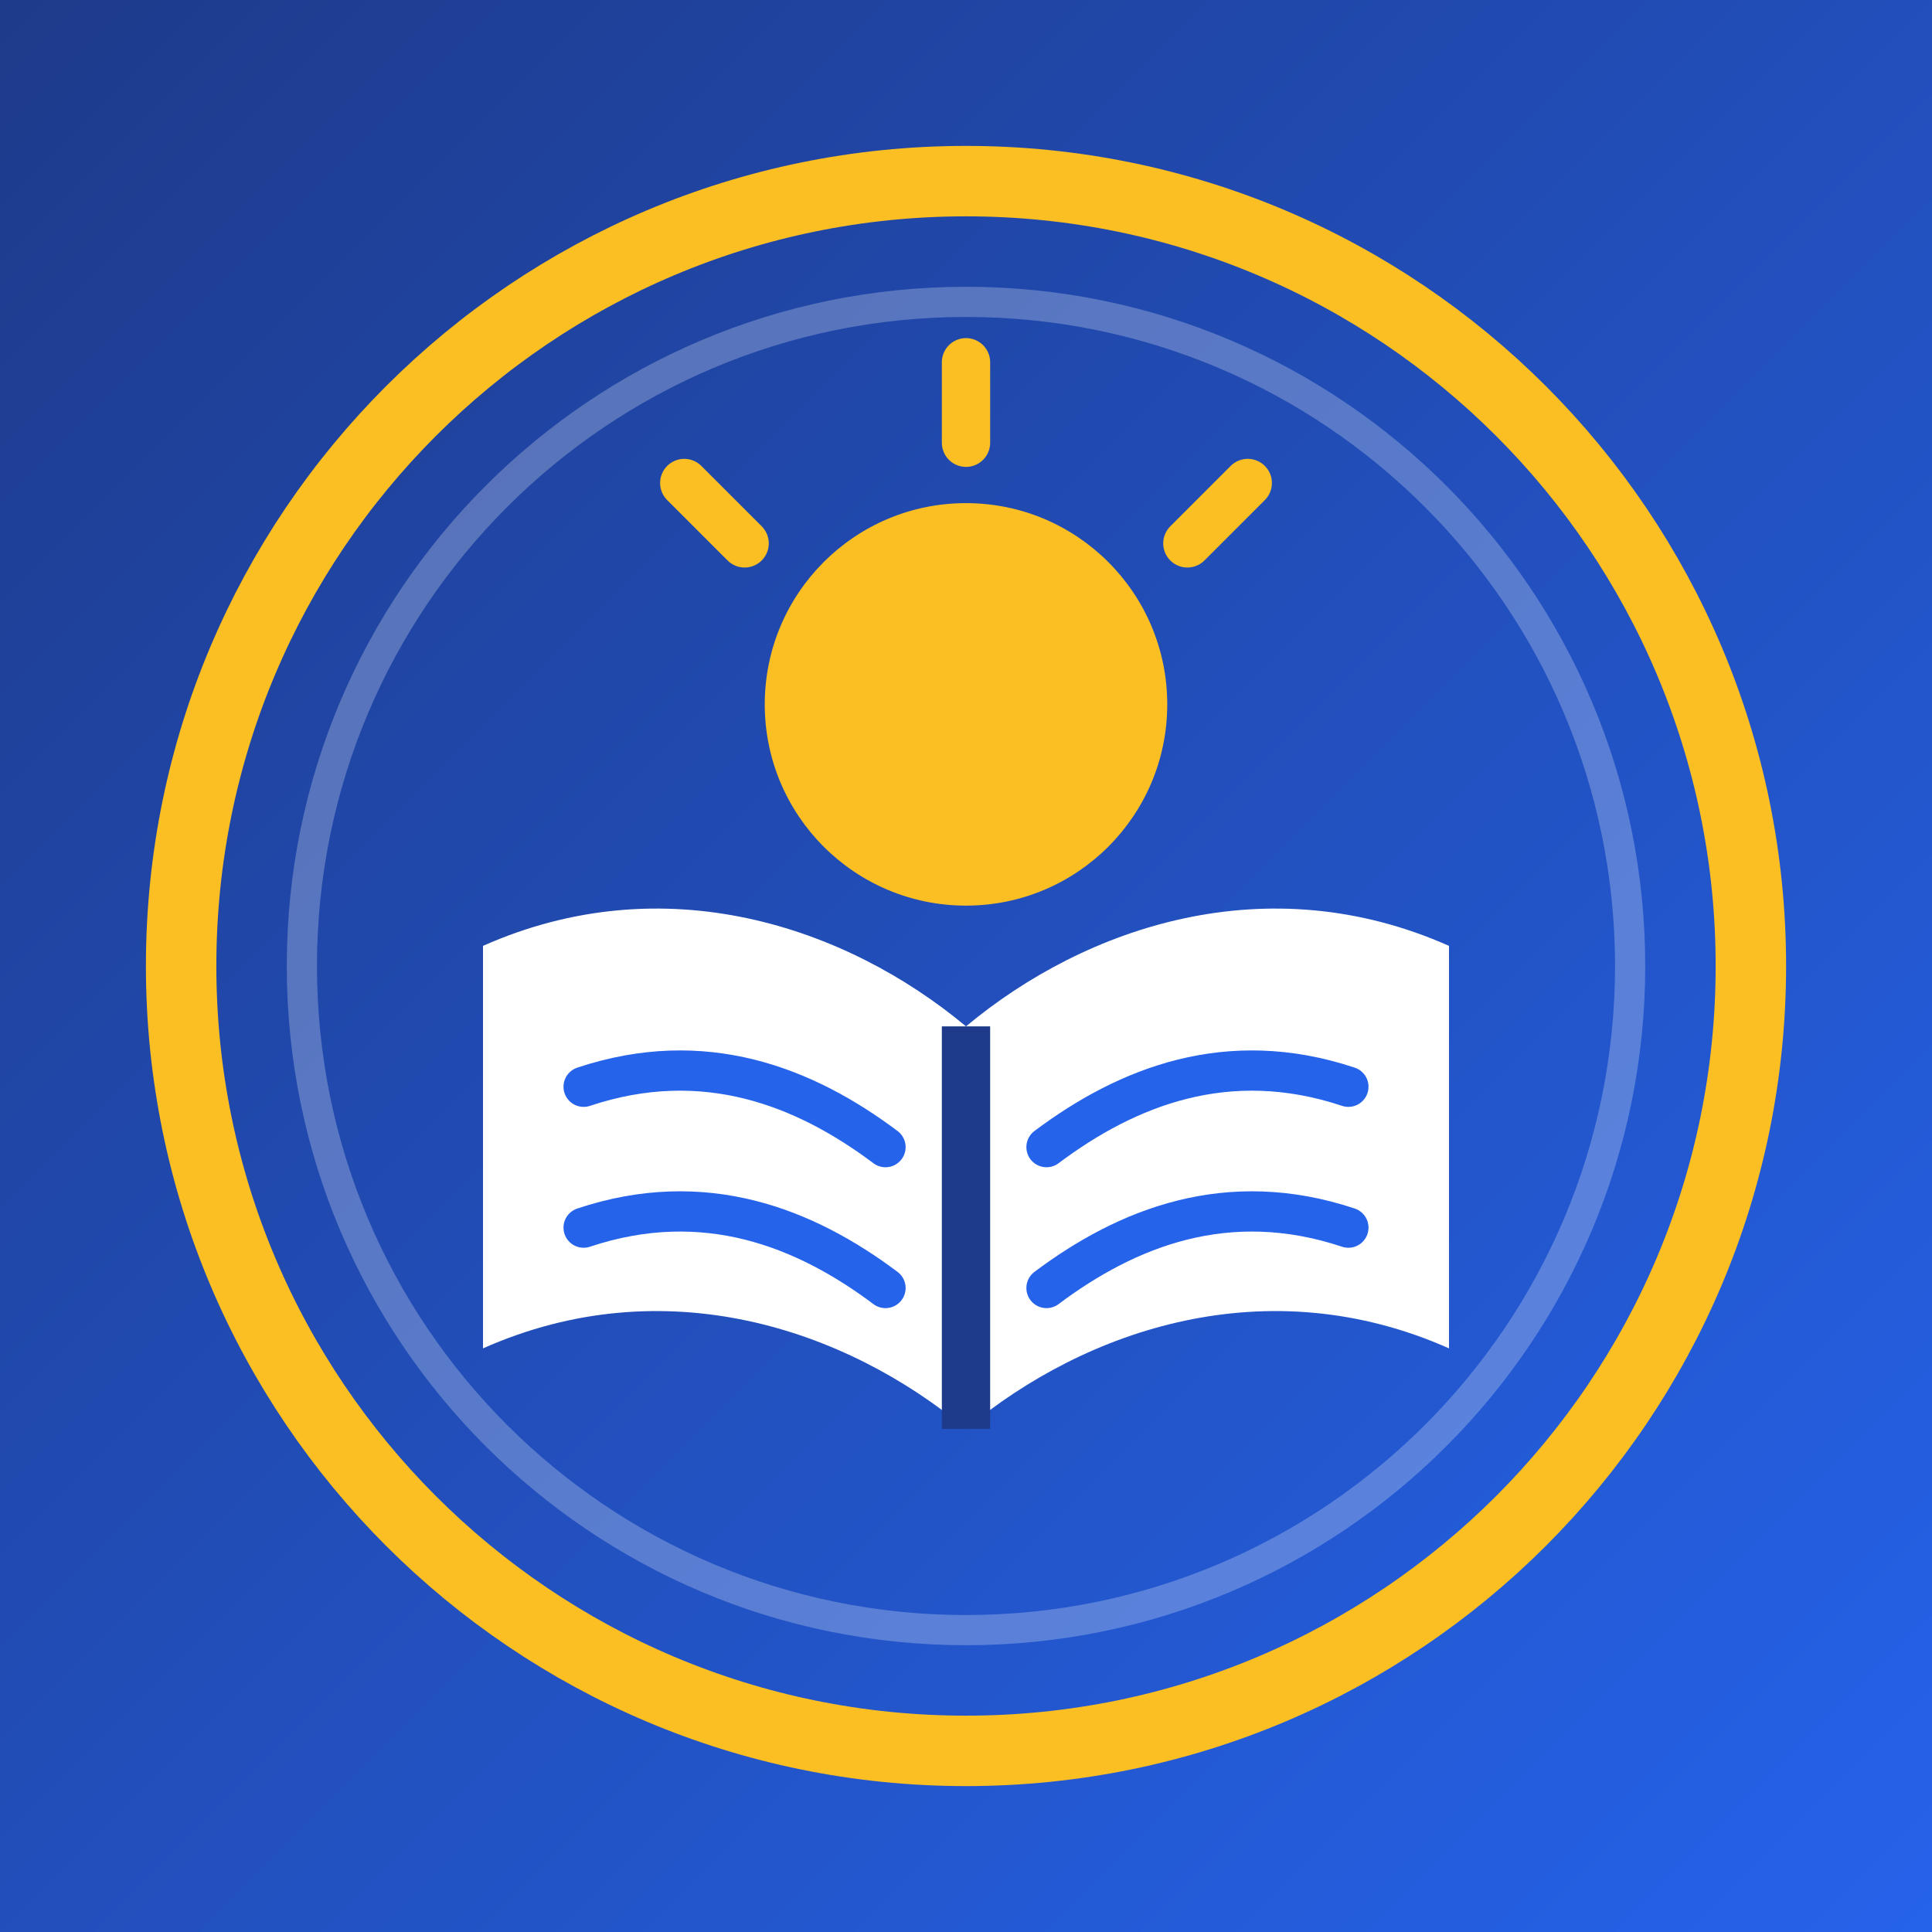
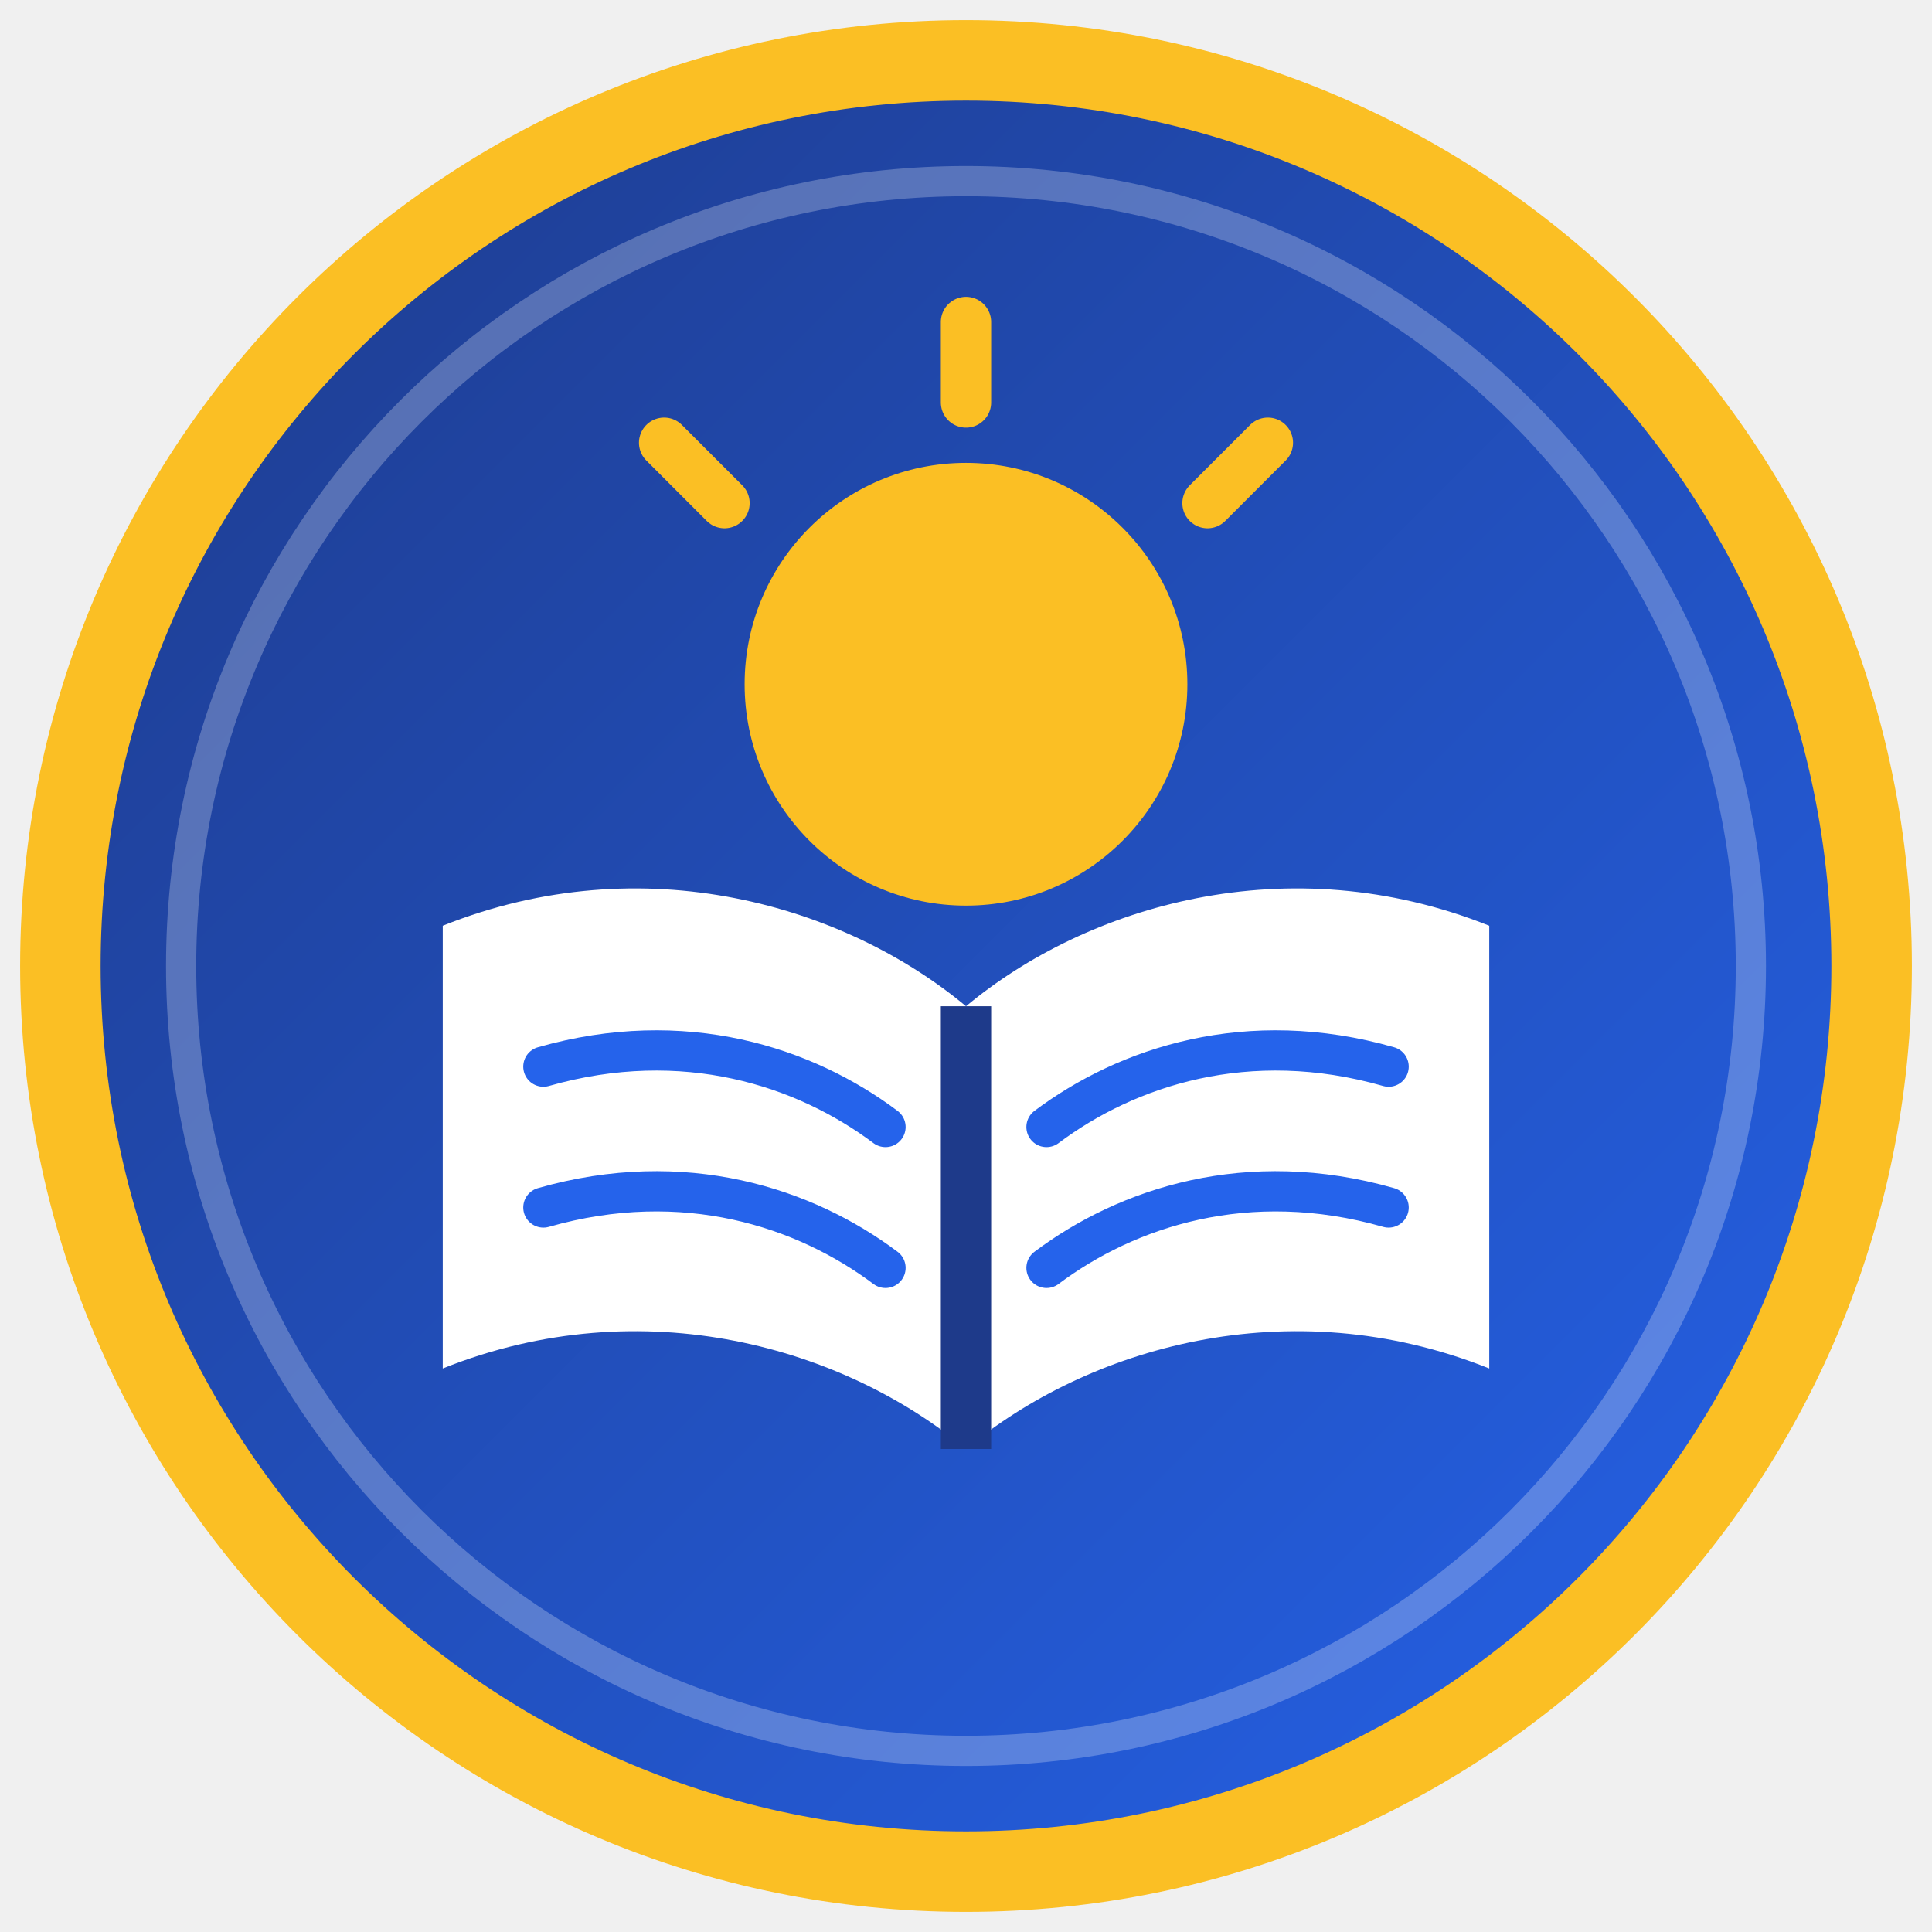
<svg xmlns="http://www.w3.org/2000/svg" viewBox="0 0 96 96">
  <defs>
    <linearGradient id="g1" x1="0" y1="0" x2="1" y2="1">
      <stop offset="0%" stop-color="#1e3a8a" />
      <stop offset="100%" stop-color="#2563eb" />
    </linearGradient>
  </defs>
-   <rect width="96" height="96" fill="url(#g1)" />
-   <circle cx="48" cy="48" r="39" fill="none" stroke="#fbbf24" stroke-width="3.5" />
-   <circle cx="48" cy="48" r="33" fill="none" stroke="#ffffff" stroke-opacity="0.25" stroke-width="1.5" />
-   <circle cx="48" cy="35" r="10" fill="#fbbf24" />
-   <path d="M48 18 V22 M34 24 L37 27 M62 24 L59 27" stroke="#fbbf24" stroke-width="2.4" stroke-linecap="round" />
-   <path d="M24 47 C33 43 42 46 48 51 C54 46 63 43 72 47 V67 C63 63 54 66 48 71 C42 66 33 63 24 67 Z" fill="#ffffff" />
-   <path d="M48 51 V71" stroke="#1e3a8a" stroke-width="2.4" />
-   <path d="M29 54 C35 52 40 54 44 57 M29 61 C35 59 40 61 44 64 M67 54 C61 52 56 54 52 57 M67 61 C61 59 56 61 52 64" stroke="#2563eb" stroke-width="2" stroke-linecap="round" fill="none" />
+   <circle cx="48" cy="48" r="45" fill="url(#g1)" stroke="#fbbf24" stroke-width="4" />
+   <circle cx="48" cy="48" r="39" fill="none" stroke="#ffffff" stroke-opacity="0.25" stroke-width="1.5" />
+   <circle cx="48" cy="34" r="11" fill="#fbbf24" />
+   <path d="M48 16 V20 M33 22 L36 25 M63 22 L60 25" stroke="#fbbf24" stroke-width="2.5" stroke-linecap="round" />
+   <path d="M22 46 C32 42 42 45 48 50 C54 45 64 42 74 46 V68 C64 64 54 67 48 72 C42 67 32 64 22 68 Z" fill="#ffffff" />
+   <path d="M48 50 V72" stroke="#1e3a8a" stroke-width="2.5" />
+   <path d="M27 53 C34 51 40 53 44 56 M27 60 C34 58 40 60 44 63 M69 53 C62 51 56 53 52 56 M69 60 C62 58 56 60 52 63" stroke="#2563eb" stroke-width="2" stroke-linecap="round" fill="none" />
</svg>
